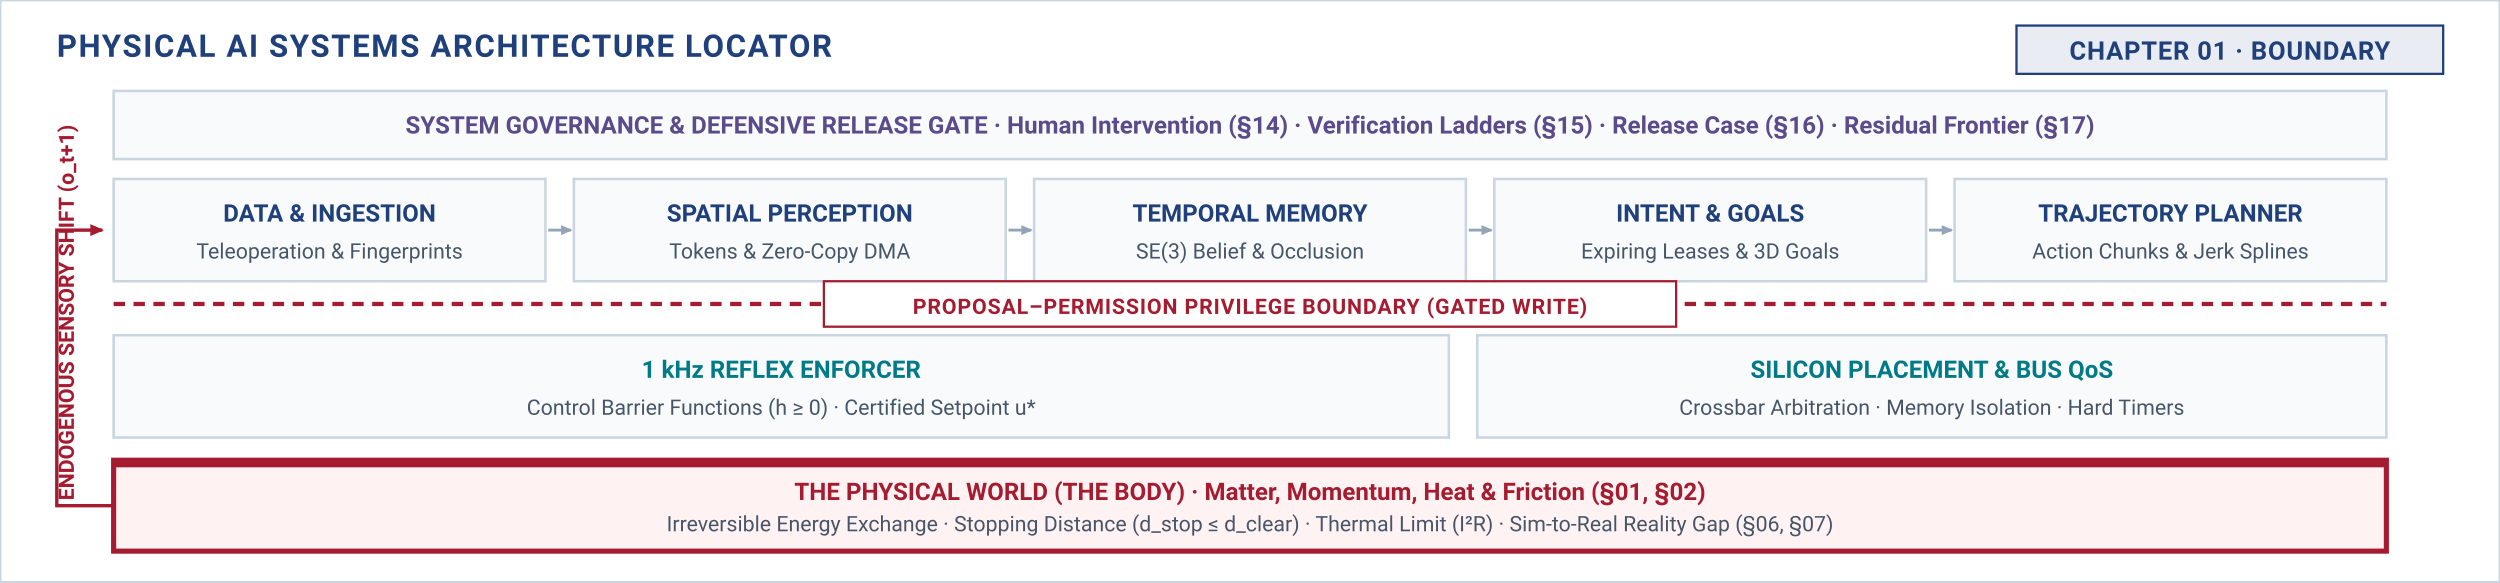
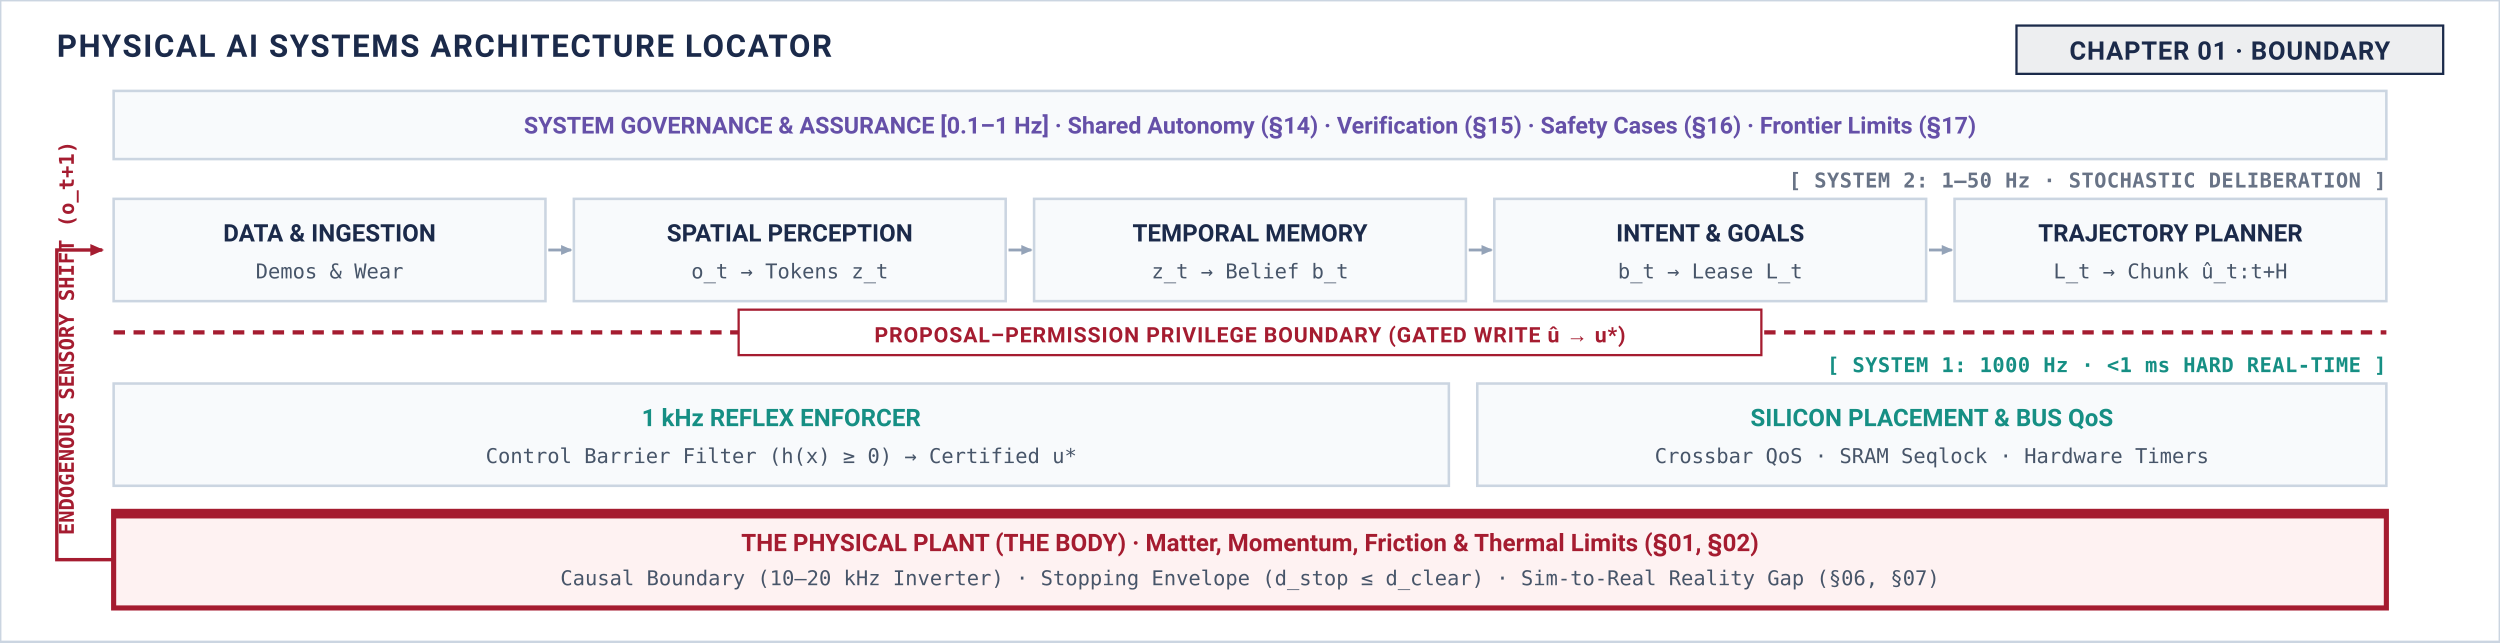
- <svg xmlns="http://www.w3.org/2000/svg" viewBox="0 0 880 205" width="100%" height="100%">
+ <svg xmlns="http://www.w3.org/2000/svg" viewBox="0 0 880 226" width="100%" height="100%">
  <style>
  text { font-family: -apple-system, BlinkMacSystemFont, "Segoe UI", Roboto, "Helvetica Neue", Arial, sans-serif; }
-   .hdr-title { font-size: 11px; font-weight: 700; fill: #1F407A; letter-spacing: 0.05em; }
+   .hdr-title { font-size: 11px; font-weight: 700; fill: #1B2A4A; letter-spacing: 0.05em; }
  .badge-text { font-size: 9px; font-weight: 700; text-anchor: middle; letter-spacing: 0.03em; }
-   .tier-title { font-size: 8.5px; font-weight: 700; fill: #475569; letter-spacing: 0.04em; }
+   .cadence-badge { font-size: 7.2px; font-weight: 700; font-family: "SF Mono", Menlo, Consolas, monospace; letter-spacing: 0.02em; }
  .card-title { font-size: 8.5px; font-weight: 700; text-anchor: middle; }
-   .card-sub { font-size: 7.5px; text-anchor: middle; }
-   .banner-text { font-size: 8.5px; font-weight: 700; text-anchor: middle; }
-   .loop-text { font-size: 7.5px; font-weight: 700; fill: #A51C30; }
+   .card-sub { font-size: 7.2px; text-anchor: middle; font-family: "SF Mono", Menlo, Consolas, monospace; }
+   .banner-text { font-size: 8.2px; font-weight: 700; text-anchor: middle; }
+   .loop-text { font-size: 7.2px; font-weight: 700; fill: #A51C30; font-family: "SF Mono", Menlo, Consolas, monospace; }
  .boundary-text { font-size: 7.5px; font-weight: 700; fill: #A51C30; text-anchor: middle; letter-spacing: 0.04em; }
</style>
  <defs>
    <marker id="arr-navy" viewBox="0 0 10 10" refX="7" refY="5" markerWidth="5" markerHeight="5" orient="auto-start-reverse">
-       <path d="M 0 1.5 L 8 5 L 0 8.5 z" fill="#1F407A" />
+       <path d="M 0 1.5 L 8 5 L 0 8.5 z" fill="#1B2A4A" />
    </marker>
    <marker id="arr-crimson" viewBox="0 0 10 10" refX="7" refY="5" markerWidth="5" markerHeight="5" orient="auto-start-reverse">
      <path d="M 0 1.5 L 8 5 L 0 8.5 z" fill="#A51C30" />
+     </marker>
+     <marker id="arr-teal" viewBox="0 0 10 10" refX="7" refY="5" markerWidth="5" markerHeight="5" orient="auto-start-reverse">
+       <path d="M 0 1.5 L 8 5 L 0 8.5 z" fill="#168F84" />
    </marker>
    <marker id="arr-slate" viewBox="0 0 10 10" refX="7" refY="5" markerWidth="5" markerHeight="5" orient="auto-start-reverse">
      <path d="M 0 1.5 L 8 5 L 0 8.5 z" fill="#94A3B8" />
    </marker>
  </defs>
-   <rect width="880" height="205" fill="#FFFFFF" stroke="#CBD5E1" stroke-width="1" />
+   <rect width="880" height="226" fill="#FFFFFF" stroke="#CBD5E1" stroke-width="1" />
  <text x="20" y="20" class="hdr-title">PHYSICAL AI SYSTEMS ARCHITECTURE LOCATOR</text>
-   <rect x="709.8" y="9" width="150.2" height="17" fill="#1F407A" fill-opacity="0.10" stroke="#1F407A" stroke-width="0.8" />
-   <text x="784.9" y="21" class="badge-text" fill="#1F407A">CHAPTER 01 · BOUNDARY</text>
+   <rect x="709.8" y="9" width="150.2" height="17" fill="#1B2A4A" fill-opacity="0.08" stroke="#1B2A4A" stroke-width="0.8" />
+   <text x="784.9" y="21" class="badge-text" fill="#1B2A4A">CHAPTER 01 · BOUNDARY</text>
  <rect x="40" y="32" width="800" height="24" fill="#F8FAFC" stroke="#CBD5E1" stroke-width="0.9" />
-   <text x="440" y="47" class="banner-text" fill="#5B4B8A">SYSTEM GOVERNANCE &amp; DEFENSIVE RELEASE GATE · Human Intervention (§14) · Verification Ladders (§15) · Release Case (§16) · Residual Frontier (§17)</text>
-   <rect x="40" y="63" width="152" height="36" fill="#F8FAFC" stroke="#CBD5E1" stroke-width="0.9" />
-   <text x="116.0" y="78" class="card-title" fill="#1F407A">DATA &amp; INGESTION</text>
-   <text x="116.0" y="91" class="card-sub" fill="#475569">Teleoperation &amp; Fingerprints</text>
-   <line x1="193" y1="81.0" x2="201" y2="81.0" stroke="#94A3B8" stroke-width="1.0" marker-end="url(#arr-slate)" />
-   <rect x="202" y="63" width="152" height="36" fill="#F8FAFC" stroke="#CBD5E1" stroke-width="0.9" />
-   <text x="278.0" y="78" class="card-title" fill="#1F407A">SPATIAL PERCEPTION</text>
-   <text x="278.0" y="91" class="card-sub" fill="#475569">Tokens &amp; Zero-Copy DMA</text>
-   <line x1="355" y1="81.0" x2="363" y2="81.0" stroke="#94A3B8" stroke-width="1.0" marker-end="url(#arr-slate)" />
-   <rect x="364" y="63" width="152" height="36" fill="#F8FAFC" stroke="#CBD5E1" stroke-width="0.9" />
-   <text x="440.0" y="78" class="card-title" fill="#1F407A">TEMPORAL MEMORY</text>
-   <text x="440.0" y="91" class="card-sub" fill="#475569">SE(3) Belief &amp; Occlusion</text>
-   <line x1="517" y1="81.0" x2="525" y2="81.0" stroke="#94A3B8" stroke-width="1.0" marker-end="url(#arr-slate)" />
-   <rect x="526" y="63" width="152" height="36" fill="#F8FAFC" stroke="#CBD5E1" stroke-width="0.9" />
-   <text x="602.0" y="78" class="card-title" fill="#1F407A">INTENT &amp; GOALS</text>
-   <text x="602.0" y="91" class="card-sub" fill="#475569">Expiring Leases &amp; 3D Goals</text>
-   <line x1="679" y1="81.0" x2="687" y2="81.0" stroke="#94A3B8" stroke-width="1.0" marker-end="url(#arr-slate)" />
-   <rect x="688" y="63" width="152" height="36" fill="#F8FAFC" stroke="#CBD5E1" stroke-width="0.9" />
-   <text x="764.0" y="78" class="card-title" fill="#1F407A">TRAJECTORY PLANNER</text>
-   <text x="764.0" y="91" class="card-sub" fill="#475569">Action Chunks &amp; Jerk Splines</text>
-   <line x1="40" y1="107" x2="840" y2="107" stroke="#A51C30" stroke-dasharray="4,3" stroke-width="1.5" />
-   <rect x="290" y="99" width="300" height="16" fill="#FFFFFF" stroke="#A51C30" stroke-width="0.8" />
-   <text x="440" y="110.5" class="boundary-text">PROPOSAL–PERMISSION PRIVILEGE BOUNDARY (GATED WRITE)</text>
-   <rect x="40" y="118" width="470" height="36" fill="#F8FAFC" stroke="#CBD5E1" stroke-width="0.9" />
-   <text x="275.0" y="133" class="card-title" fill="#007A87">1 kHz REFLEX ENFORCER</text>
-   <text x="275.0" y="146" class="card-sub" fill="#475569">Control Barrier Functions (h ≥ 0) · Certified Setpoint u*</text>
-   <rect x="520" y="118" width="320" height="36" fill="#F8FAFC" stroke="#CBD5E1" stroke-width="0.9" />
-   <text x="680.0" y="133" class="card-title" fill="#007A87">SILICON PLACEMENT &amp; BUS QoS</text>
-   <text x="680.0" y="146" class="card-sub" fill="#475569">Crossbar Arbitration · Memory Isolation · Hard Timers</text>
-   <rect x="40" y="162" width="800" height="32" fill="#FEF2F2" stroke="#A51C30" stroke-width="1.8" />
-   <rect x="40" y="162" width="800" height="2.5" fill="#A51C30" />
-   <text x="440" y="176" class="card-title" fill="#A51C30">THE PHYSICAL WORLD (THE BODY) · Matter, Momentum, Heat &amp; Friction (§01, §02)</text>
-   <text x="440" y="187" class="card-sub" fill="#475569">Irreversible Energy Exchange · Stopping Distance (d_stop ≤ d_clear) · Thermal Limit (I²R) · Sim-to-Real Reality Gap (§06, §07)</text>
-   <path d="M 40 178 L 20 178 L 20 81 L 36 81" fill="none" stroke="#A51C30" stroke-width="1.2" marker-end="url(#arr-crimson)" />
-   <text x="26" y="110" class="loop-text" transform="rotate(-90 26,110)" text-anchor="middle">ENDOGENOUS SENSORY SHIFT (o_t+1)</text>
+   <text x="440" y="47" class="banner-text" fill="#6550A8">SYSTEM GOVERNANCE &amp; ASSURANCE [0.1–1 Hz] · Shared Autonomy (§14) · Verification (§15) · Safety Cases (§16) · Frontier Limits (§17)</text>
+   <text x="840" y="66" class="cadence-badge" fill="#687386" text-anchor="end">[ SYSTEM 2: 1–50 Hz · STOCHASTIC DELIBERATION ]</text>
+   <rect x="40" y="70" width="152" height="36" fill="#F8FAFC" stroke="#CBD5E1" stroke-width="0.9" />
+   <text x="116.0" y="85" class="card-title" fill="#1B2A4A">DATA &amp; INGESTION</text>
+   <text x="116.0" y="98" class="card-sub" fill="#475569">Demos &amp; Wear</text>
+   <line x1="193" y1="88.0" x2="201" y2="88.0" stroke="#94A3B8" stroke-width="1.0" marker-end="url(#arr-slate)" />
+   <rect x="202" y="70" width="152" height="36" fill="#F8FAFC" stroke="#CBD5E1" stroke-width="0.9" />
+   <text x="278.0" y="85" class="card-title" fill="#1B2A4A">SPATIAL PERCEPTION</text>
+   <text x="278.0" y="98" class="card-sub" fill="#475569">o_t → Tokens z_t</text>
+   <line x1="355" y1="88.0" x2="363" y2="88.0" stroke="#94A3B8" stroke-width="1.0" marker-end="url(#arr-slate)" />
+   <rect x="364" y="70" width="152" height="36" fill="#F8FAFC" stroke="#CBD5E1" stroke-width="0.9" />
+   <text x="440.0" y="85" class="card-title" fill="#1B2A4A">TEMPORAL MEMORY</text>
+   <text x="440.0" y="98" class="card-sub" fill="#475569">z_t → Belief b_t</text>
+   <line x1="517" y1="88.0" x2="525" y2="88.0" stroke="#94A3B8" stroke-width="1.0" marker-end="url(#arr-slate)" />
+   <rect x="526" y="70" width="152" height="36" fill="#F8FAFC" stroke="#CBD5E1" stroke-width="0.9" />
+   <text x="602.0" y="85" class="card-title" fill="#1B2A4A">INTENT &amp; GOALS</text>
+   <text x="602.0" y="98" class="card-sub" fill="#475569">b_t → Lease L_t</text>
+   <line x1="679" y1="88.0" x2="687" y2="88.0" stroke="#94A3B8" stroke-width="1.0" marker-end="url(#arr-slate)" />
+   <rect x="688" y="70" width="152" height="36" fill="#F8FAFC" stroke="#CBD5E1" stroke-width="0.9" />
+   <text x="764.0" y="85" class="card-title" fill="#1B2A4A">TRAJECTORY PLANNER</text>
+   <text x="764.0" y="98" class="card-sub" fill="#475569">L_t → Chunk û_t:t+H</text>
+   <line x1="40" y1="117" x2="840" y2="117" stroke="#A51C30" stroke-dasharray="4,3" stroke-width="1.5" />
+   <rect x="260" y="109" width="360" height="16" fill="#FFFFFF" stroke="#A51C30" stroke-width="0.8" />
+   <text x="440" y="120.5" class="boundary-text">PROPOSAL–PERMISSION PRIVILEGE BOUNDARY (GATED WRITE û → u*)</text>
+   <text x="840" y="131" class="cadence-badge" fill="#168F84" text-anchor="end">[ SYSTEM 1: 1000 Hz · &lt;1 ms HARD REAL-TIME ]</text>
+   <rect x="40" y="135" width="470" height="36" fill="#F8FAFC" stroke="#CBD5E1" stroke-width="0.9" />
+   <text x="275.0" y="150" class="card-title" fill="#168F84">1 kHz REFLEX ENFORCER</text>
+   <text x="275.0" y="163" class="card-sub" fill="#475569">Control Barrier Filter (h(x) ≥ 0) → Certified u*</text>
+   <rect x="520" y="135" width="320" height="36" fill="#F8FAFC" stroke="#CBD5E1" stroke-width="0.9" />
+   <text x="680.0" y="150" class="card-title" fill="#168F84">SILICON PLACEMENT &amp; BUS QoS</text>
+   <text x="680.0" y="163" class="card-sub" fill="#475569">Crossbar QoS · SRAM Seqlock · Hardware Timers</text>
+   <rect x="40" y="180" width="800" height="34" fill="#FEF2F2" stroke="#A51C30" stroke-width="1.8" />
+   <rect x="40" y="180" width="800" height="2.5" fill="#A51C30" />
+   <text x="440" y="194" class="card-title" fill="#A51C30">THE PHYSICAL PLANT (THE BODY) · Matter, Momentum, Friction &amp; Thermal Limits (§01, §02)</text>
+   <text x="440" y="206" class="card-sub" fill="#475569">Causal Boundary (10–20 kHz Inverter) · Stopping Envelope (d_stop ≤ d_clear) · Sim-to-Real Reality Gap (§06, §07)</text>
+   <path d="M 40 197 L 20 197 L 20 88 L 36 88" fill="none" stroke="#A51C30" stroke-width="1.2" marker-end="url(#arr-crimson)" />
+   <text x="26" y="119" class="loop-text" transform="rotate(-90 26,119)" text-anchor="middle">ENDOGENOUS SENSORY SHIFT (o_t+1)</text>
</svg>
